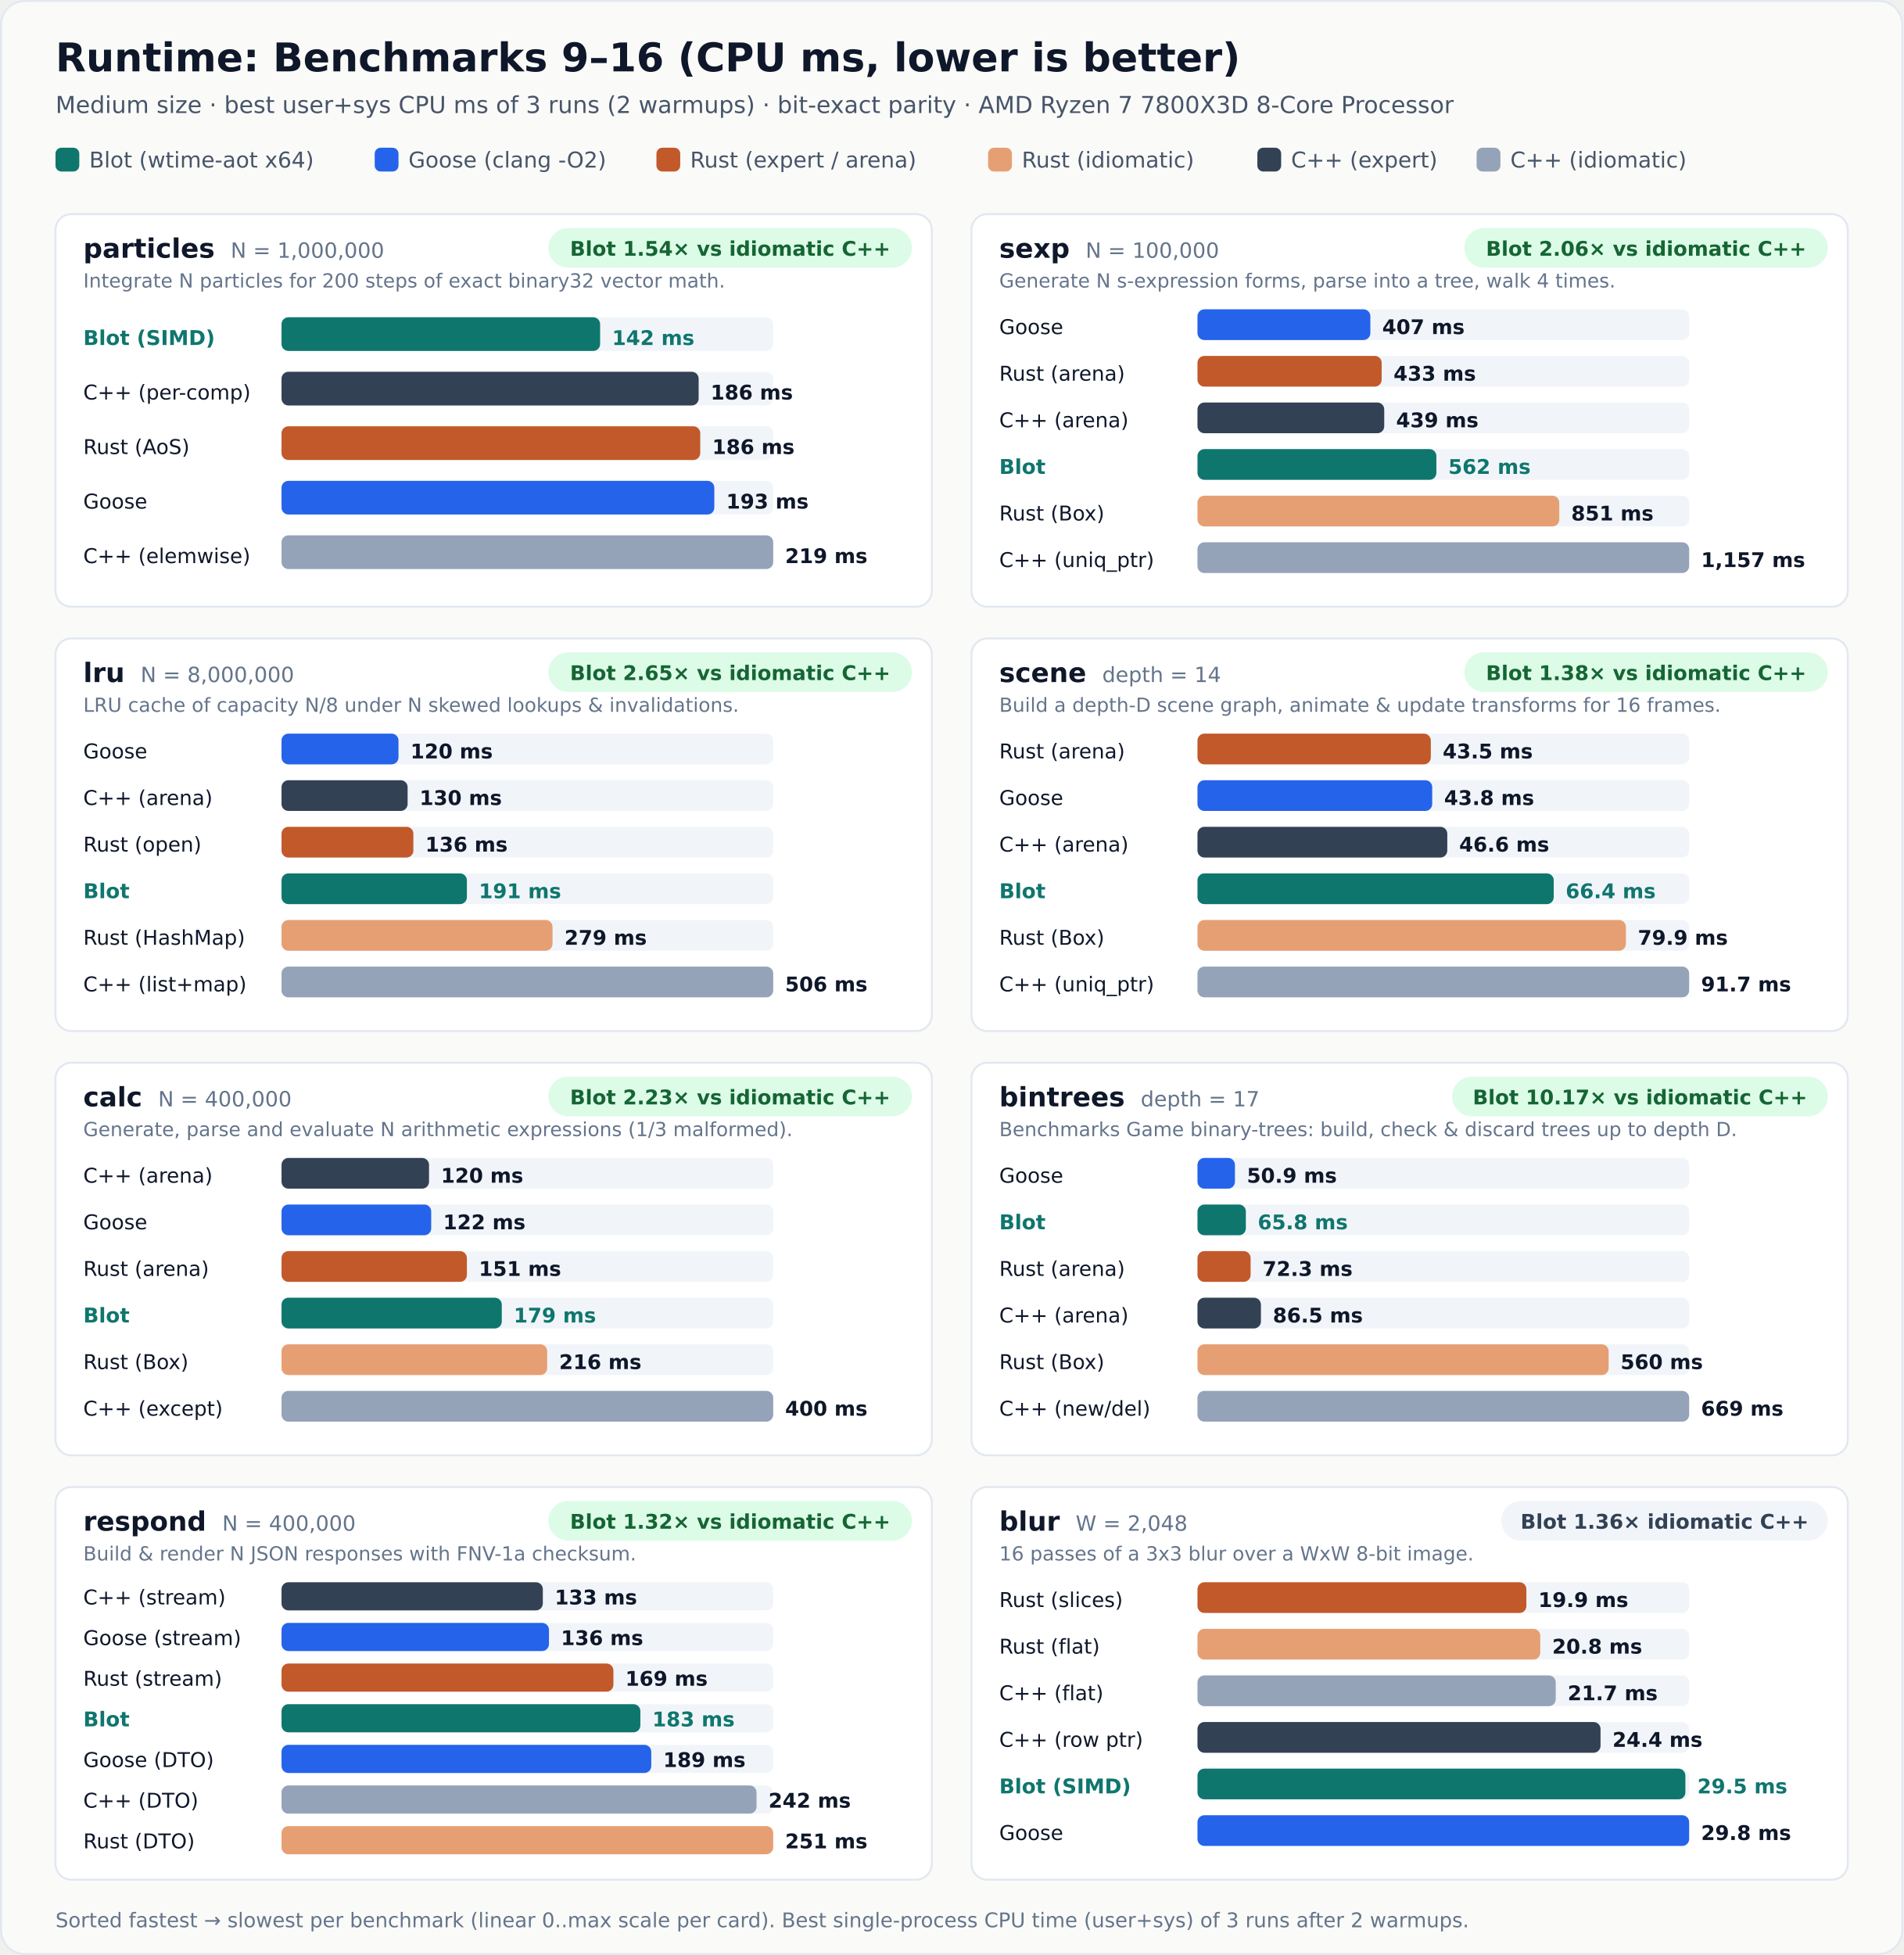
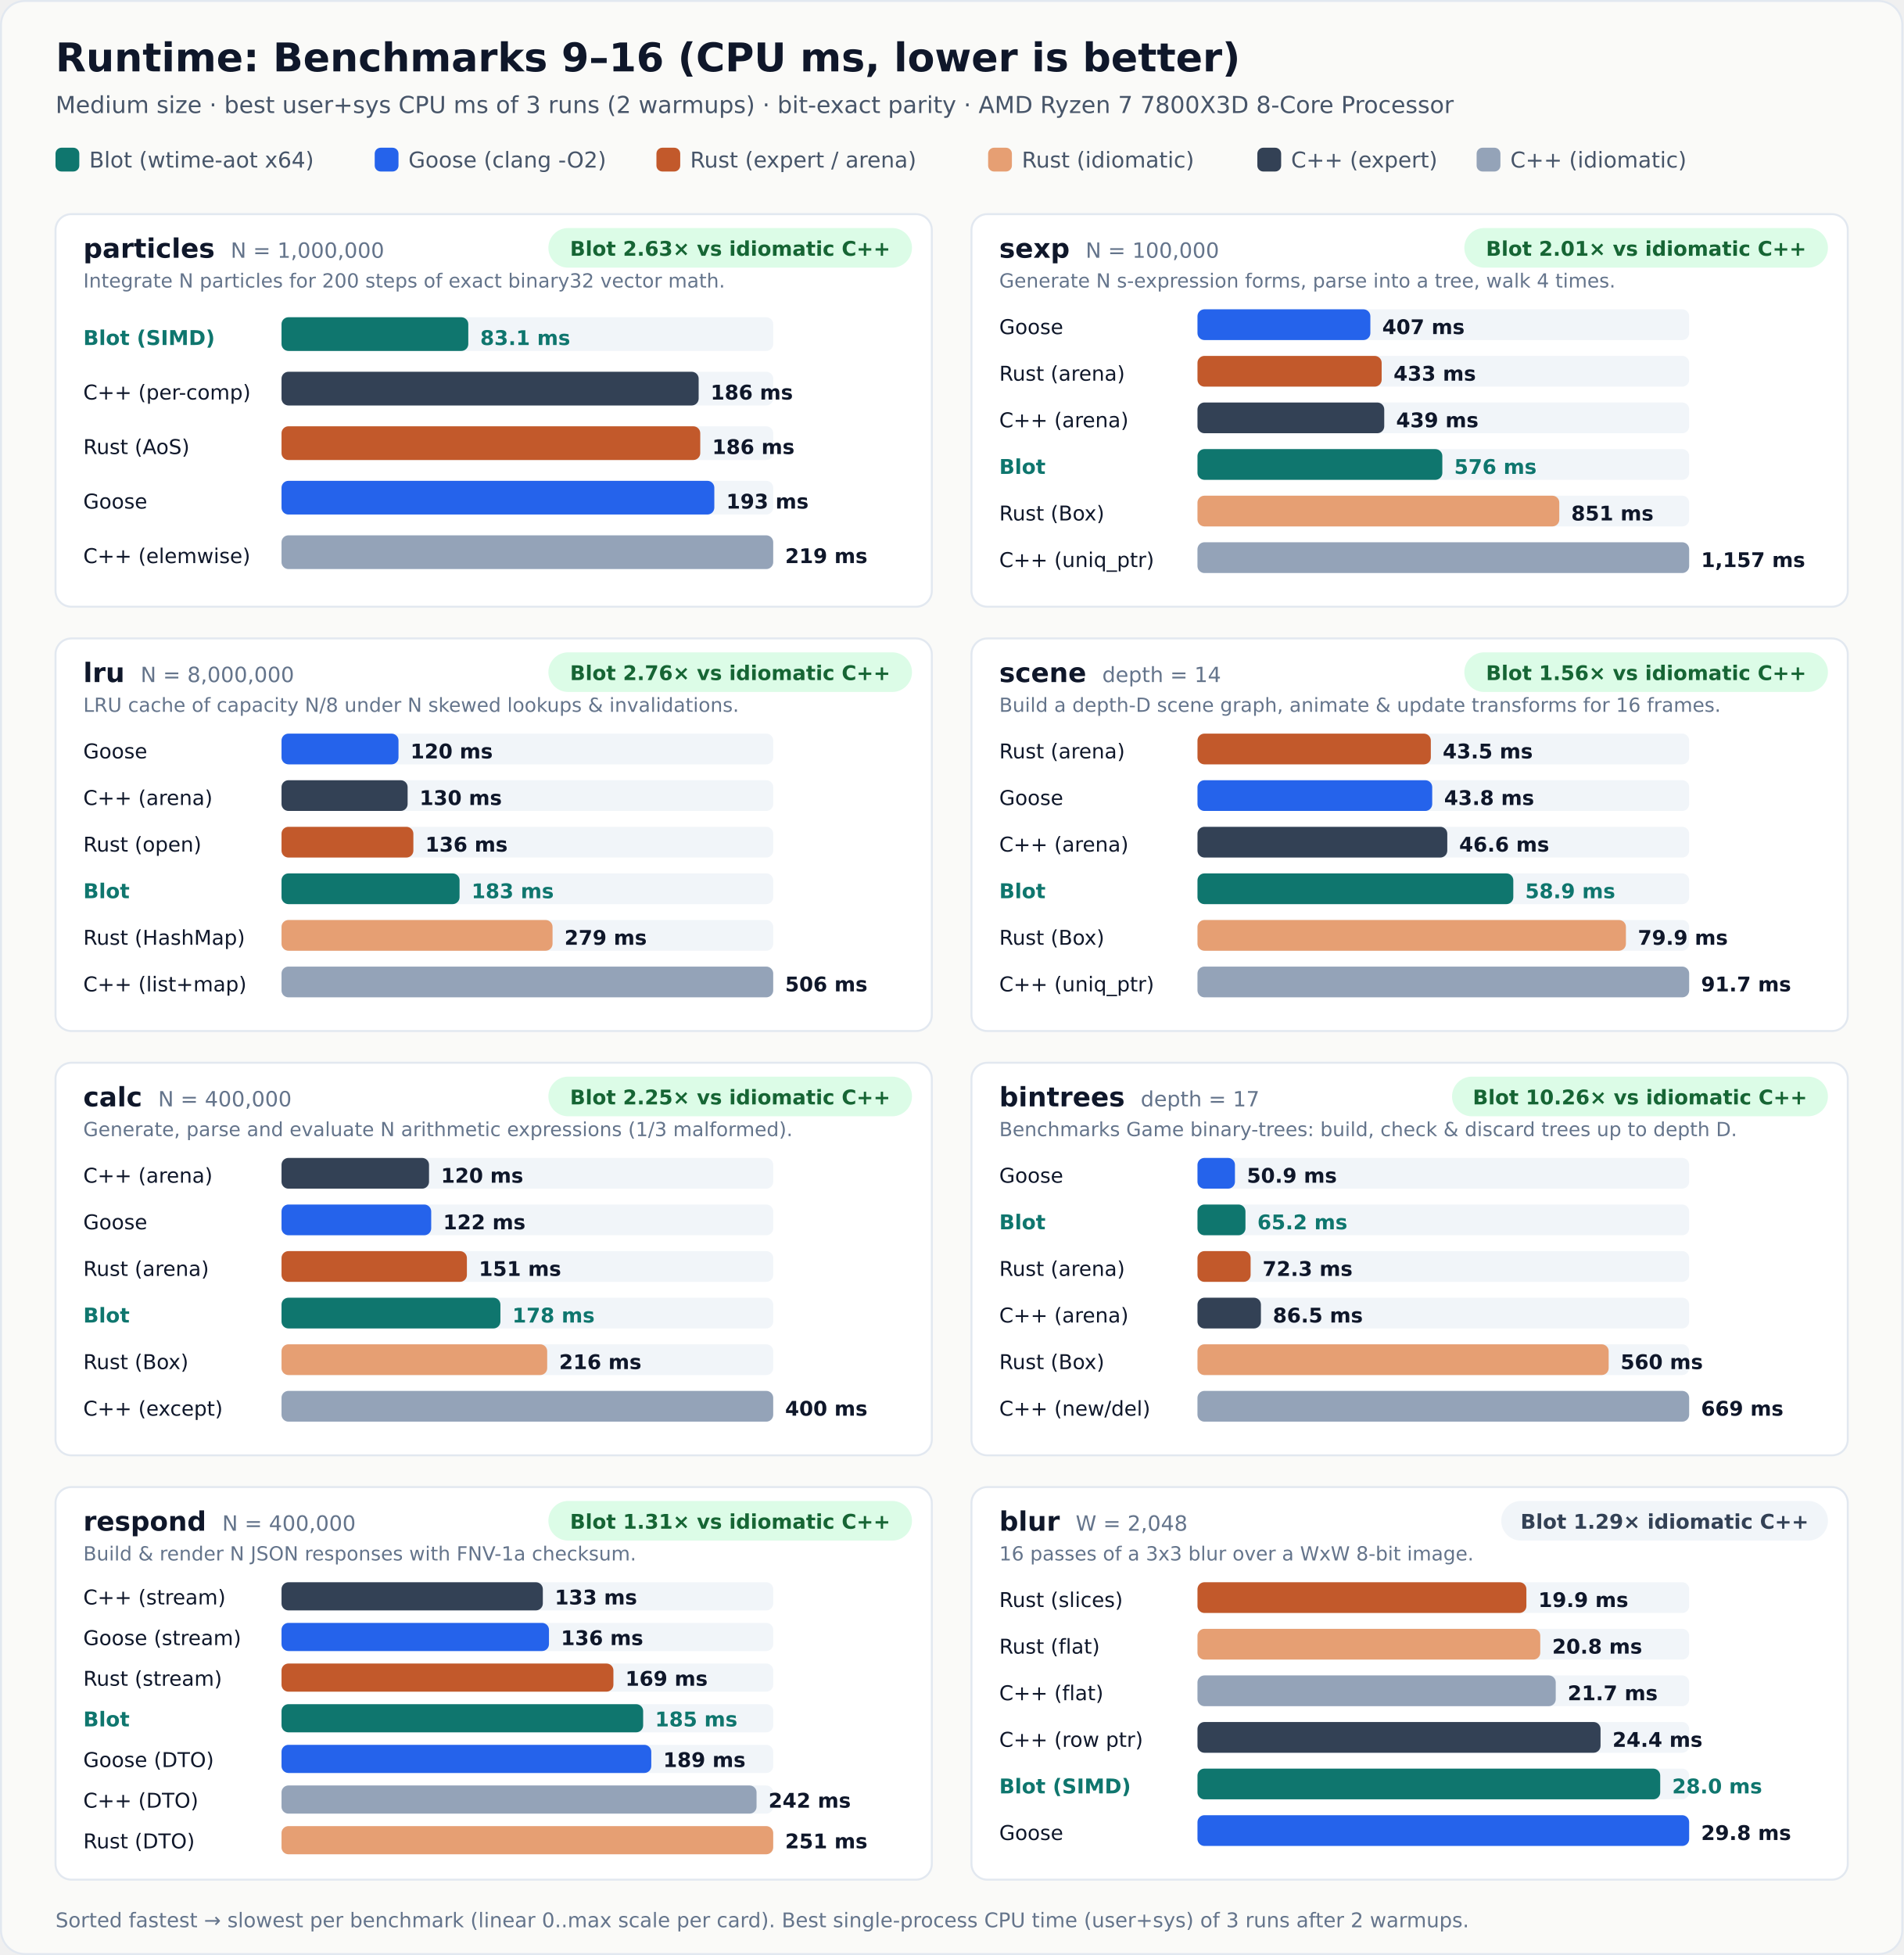
<svg xmlns="http://www.w3.org/2000/svg" width="960" height="986" viewBox="0 0 960 986" role="img" aria-label="Runtime: Benchmarks 9–16 (CPU ms, lower is better)">
  <rect x="0.5" y="0.5" width="959" height="985" rx="12" fill="#fafaf8" stroke="#e2e8f0" />
  <text x="28.0" y="36.0" font-family="'DejaVu Sans', system-ui, -apple-system, 'Segoe UI', Helvetica, Arial, sans-serif" font-size="20" font-weight="700" fill="#0f172a" text-anchor="start">Runtime: Benchmarks 9–16 (CPU ms, lower is better)</text>
  <text x="28.0" y="57.0" font-family="'DejaVu Sans', system-ui, -apple-system, 'Segoe UI', Helvetica, Arial, sans-serif" font-size="11.8" font-weight="400" fill="#475569" text-anchor="start">Medium size · best user+sys CPU ms of 3 runs (2 warmups) · bit-exact parity · AMD Ryzen 7 7800X3D 8-Core Processor</text>
  <rect x="28.0" y="74.5" width="12" height="12" rx="3" fill="#0f766e" />
  <text x="45.0" y="84.5" font-family="'DejaVu Sans', system-ui, -apple-system, 'Segoe UI', Helvetica, Arial, sans-serif" font-size="11.0" font-weight="500" fill="#475569" text-anchor="start">Blot (wtime-aot x64)</text>
  <rect x="189.0" y="74.5" width="12" height="12" rx="3" fill="#2563eb" />
  <text x="206.0" y="84.5" font-family="'DejaVu Sans', system-ui, -apple-system, 'Segoe UI', Helvetica, Arial, sans-serif" font-size="11.0" font-weight="500" fill="#475569" text-anchor="start">Goose (clang -O2)</text>
  <rect x="331.1" y="74.5" width="12" height="12" rx="3" fill="#c2592b" />
  <text x="348.1" y="84.5" font-family="'DejaVu Sans', system-ui, -apple-system, 'Segoe UI', Helvetica, Arial, sans-serif" font-size="11.0" font-weight="500" fill="#475569" text-anchor="start">Rust (expert / arena)</text>
  <rect x="498.4" y="74.5" width="12" height="12" rx="3" fill="#e69f73" />
  <text x="515.4" y="84.5" font-family="'DejaVu Sans', system-ui, -apple-system, 'Segoe UI', Helvetica, Arial, sans-serif" font-size="11.0" font-weight="500" fill="#475569" text-anchor="start">Rust (idiomatic)</text>
  <rect x="634.2" y="74.5" width="12" height="12" rx="3" fill="#334155" />
  <text x="651.2" y="84.5" font-family="'DejaVu Sans', system-ui, -apple-system, 'Segoe UI', Helvetica, Arial, sans-serif" font-size="11.0" font-weight="500" fill="#475569" text-anchor="start">C++ (expert)</text>
  <rect x="744.8" y="74.5" width="12" height="12" rx="3" fill="#94a3b8" />
  <text x="761.8" y="84.5" font-family="'DejaVu Sans', system-ui, -apple-system, 'Segoe UI', Helvetica, Arial, sans-serif" font-size="11.0" font-weight="500" fill="#475569" text-anchor="start">C++ (idiomatic)</text>
  <rect x="28" y="108" width="442" height="198" rx="8" fill="#ffffff" stroke="#e2e8f0" />
  <text x="42.0" y="130.0" font-family="'DejaVu Sans', system-ui, -apple-system, 'Segoe UI', Helvetica, Arial, sans-serif" font-size="13.5" font-weight="700" fill="#0f172a">particles<tspan dx="8" font-size="10.6" font-weight="500" fill="#64748b">N = 1,000,000</tspan>
  </text>
  <rect x="276.6" y="115.0" width="183.4" height="20.0" rx="10" fill="#dcfce7" />
-   <text x="368.3" y="129.0" font-family="'DejaVu Sans', system-ui, -apple-system, 'Segoe UI', Helvetica, Arial, sans-serif" font-size="10.2" font-weight="600" fill="#166534" text-anchor="middle">Blot 1.54× vs idiomatic C++</text>
+   <text x="368.3" y="129.0" font-family="'DejaVu Sans', system-ui, -apple-system, 'Segoe UI', Helvetica, Arial, sans-serif" font-size="10.2" font-weight="600" fill="#166534" text-anchor="middle">Blot 2.63× vs idiomatic C++</text>
  <text x="42.0" y="145.0" font-family="'DejaVu Sans', system-ui, -apple-system, 'Segoe UI', Helvetica, Arial, sans-serif" font-size="9.8" font-weight="400" fill="#64748b" text-anchor="start">Integrate N particles for 200 steps of exact binary32 vector math.</text>
  <text x="42.0" y="174.0" font-family="'DejaVu Sans', system-ui, -apple-system, 'Segoe UI', Helvetica, Arial, sans-serif" font-size="10.3" font-weight="700" fill="#0f766e" text-anchor="start">Blot (SIMD)</text>
  <rect x="142.0" y="160.0" width="248.0" height="17.0" rx="3.5" fill="#f1f5f9" />
-   <rect x="142.0" y="160.0" width="160.7" height="17.0" rx="3.5" fill="#0f766e" />
-   <text x="308.7" y="174.0" font-family="'DejaVu Sans', system-ui, -apple-system, 'Segoe UI', Helvetica, Arial, sans-serif" font-size="10.2" font-weight="700" fill="#0f766e" text-anchor="start">142 ms</text>
+   <rect x="142.0" y="160.0" width="94.2" height="17.0" rx="3.5" fill="#0f766e" />
+   <text x="242.2" y="174.0" font-family="'DejaVu Sans', system-ui, -apple-system, 'Segoe UI', Helvetica, Arial, sans-serif" font-size="10.2" font-weight="700" fill="#0f766e" text-anchor="start">83.1 ms</text>
  <text x="42.0" y="201.5" font-family="'DejaVu Sans', system-ui, -apple-system, 'Segoe UI', Helvetica, Arial, sans-serif" font-size="10.3" font-weight="500" fill="#0f172a" text-anchor="start">C++ (per-comp)</text>
  <rect x="142.0" y="187.5" width="248.0" height="17.0" rx="3.5" fill="#f1f5f9" />
  <rect x="142.0" y="187.5" width="210.4" height="17.0" rx="3.5" fill="#334155" />
  <text x="358.4" y="201.5" font-family="'DejaVu Sans', system-ui, -apple-system, 'Segoe UI', Helvetica, Arial, sans-serif" font-size="10.2" font-weight="600" fill="#0f172a" text-anchor="start">186 ms</text>
  <text x="42.0" y="229.0" font-family="'DejaVu Sans', system-ui, -apple-system, 'Segoe UI', Helvetica, Arial, sans-serif" font-size="10.3" font-weight="500" fill="#0f172a" text-anchor="start">Rust (AoS)</text>
  <rect x="142.0" y="215.0" width="248.0" height="17.0" rx="3.5" fill="#f1f5f9" />
  <rect x="142.0" y="215.0" width="211.2" height="17.0" rx="3.5" fill="#c2592b" />
  <text x="359.2" y="229.0" font-family="'DejaVu Sans', system-ui, -apple-system, 'Segoe UI', Helvetica, Arial, sans-serif" font-size="10.2" font-weight="600" fill="#0f172a" text-anchor="start">186 ms</text>
  <text x="42.0" y="256.5" font-family="'DejaVu Sans', system-ui, -apple-system, 'Segoe UI', Helvetica, Arial, sans-serif" font-size="10.3" font-weight="500" fill="#0f172a" text-anchor="start">Goose</text>
  <rect x="142.0" y="242.5" width="248.0" height="17.0" rx="3.5" fill="#f1f5f9" />
  <rect x="142.0" y="242.5" width="218.3" height="17.0" rx="3.5" fill="#2563eb" />
  <text x="366.3" y="256.5" font-family="'DejaVu Sans', system-ui, -apple-system, 'Segoe UI', Helvetica, Arial, sans-serif" font-size="10.2" font-weight="600" fill="#0f172a" text-anchor="start">193 ms</text>
  <text x="42.0" y="284.0" font-family="'DejaVu Sans', system-ui, -apple-system, 'Segoe UI', Helvetica, Arial, sans-serif" font-size="10.3" font-weight="500" fill="#0f172a" text-anchor="start">C++ (elemwise)</text>
  <rect x="142.0" y="270.0" width="248.0" height="17.0" rx="3.5" fill="#f1f5f9" />
  <rect x="142.0" y="270.0" width="248.0" height="17.0" rx="3.5" fill="#94a3b8" />
  <text x="396.0" y="284.0" font-family="'DejaVu Sans', system-ui, -apple-system, 'Segoe UI', Helvetica, Arial, sans-serif" font-size="10.2" font-weight="600" fill="#0f172a" text-anchor="start">219 ms</text>
  <rect x="490" y="108" width="442" height="198" rx="8" fill="#ffffff" stroke="#e2e8f0" />
  <text x="504.0" y="130.0" font-family="'DejaVu Sans', system-ui, -apple-system, 'Segoe UI', Helvetica, Arial, sans-serif" font-size="13.5" font-weight="700" fill="#0f172a">sexp<tspan dx="8" font-size="10.6" font-weight="500" fill="#64748b">N = 100,000</tspan>
  </text>
  <rect x="738.6" y="115.0" width="183.4" height="20.0" rx="10" fill="#dcfce7" />
-   <text x="830.3" y="129.0" font-family="'DejaVu Sans', system-ui, -apple-system, 'Segoe UI', Helvetica, Arial, sans-serif" font-size="10.2" font-weight="600" fill="#166534" text-anchor="middle">Blot 2.06× vs idiomatic C++</text>
+   <text x="830.3" y="129.0" font-family="'DejaVu Sans', system-ui, -apple-system, 'Segoe UI', Helvetica, Arial, sans-serif" font-size="10.2" font-weight="600" fill="#166534" text-anchor="middle">Blot 2.01× vs idiomatic C++</text>
  <text x="504.0" y="145.0" font-family="'DejaVu Sans', system-ui, -apple-system, 'Segoe UI', Helvetica, Arial, sans-serif" font-size="9.8" font-weight="400" fill="#64748b" text-anchor="start">Generate N s-expression forms, parse into a tree, walk 4 times.</text>
  <text x="504.0" y="168.5" font-family="'DejaVu Sans', system-ui, -apple-system, 'Segoe UI', Helvetica, Arial, sans-serif" font-size="10.3" font-weight="500" fill="#0f172a" text-anchor="start">Goose</text>
  <rect x="604.0" y="156.0" width="248.0" height="15.5" rx="3.5" fill="#f1f5f9" />
  <rect x="604.0" y="156.0" width="87.2" height="15.5" rx="3.5" fill="#2563eb" />
  <text x="697.2" y="168.5" font-family="'DejaVu Sans', system-ui, -apple-system, 'Segoe UI', Helvetica, Arial, sans-serif" font-size="10.2" font-weight="600" fill="#0f172a" text-anchor="start">407 ms</text>
  <text x="504.0" y="192.0" font-family="'DejaVu Sans', system-ui, -apple-system, 'Segoe UI', Helvetica, Arial, sans-serif" font-size="10.3" font-weight="500" fill="#0f172a" text-anchor="start">Rust (arena)</text>
  <rect x="604.0" y="179.5" width="248.0" height="15.5" rx="3.5" fill="#f1f5f9" />
  <rect x="604.0" y="179.5" width="92.9" height="15.5" rx="3.5" fill="#c2592b" />
  <text x="702.9" y="192.0" font-family="'DejaVu Sans', system-ui, -apple-system, 'Segoe UI', Helvetica, Arial, sans-serif" font-size="10.2" font-weight="600" fill="#0f172a" text-anchor="start">433 ms</text>
  <text x="504.0" y="215.5" font-family="'DejaVu Sans', system-ui, -apple-system, 'Segoe UI', Helvetica, Arial, sans-serif" font-size="10.3" font-weight="500" fill="#0f172a" text-anchor="start">C++ (arena)</text>
  <rect x="604.0" y="203.0" width="248.0" height="15.5" rx="3.5" fill="#f1f5f9" />
  <rect x="604.0" y="203.0" width="94.2" height="15.5" rx="3.5" fill="#334155" />
  <text x="704.2" y="215.5" font-family="'DejaVu Sans', system-ui, -apple-system, 'Segoe UI', Helvetica, Arial, sans-serif" font-size="10.2" font-weight="600" fill="#0f172a" text-anchor="start">439 ms</text>
  <text x="504.0" y="239.0" font-family="'DejaVu Sans', system-ui, -apple-system, 'Segoe UI', Helvetica, Arial, sans-serif" font-size="10.3" font-weight="700" fill="#0f766e" text-anchor="start">Blot</text>
  <rect x="604.0" y="226.5" width="248.0" height="15.5" rx="3.5" fill="#f1f5f9" />
-   <rect x="604.0" y="226.5" width="120.5" height="15.5" rx="3.5" fill="#0f766e" />
-   <text x="730.5" y="239.0" font-family="'DejaVu Sans', system-ui, -apple-system, 'Segoe UI', Helvetica, Arial, sans-serif" font-size="10.2" font-weight="700" fill="#0f766e" text-anchor="start">562 ms</text>
+   <rect x="604.0" y="226.5" width="123.5" height="15.5" rx="3.5" fill="#0f766e" />
+   <text x="733.5" y="239.0" font-family="'DejaVu Sans', system-ui, -apple-system, 'Segoe UI', Helvetica, Arial, sans-serif" font-size="10.2" font-weight="700" fill="#0f766e" text-anchor="start">576 ms</text>
  <text x="504.0" y="262.5" font-family="'DejaVu Sans', system-ui, -apple-system, 'Segoe UI', Helvetica, Arial, sans-serif" font-size="10.3" font-weight="500" fill="#0f172a" text-anchor="start">Rust (Box)</text>
  <rect x="604.0" y="250.0" width="248.0" height="15.5" rx="3.5" fill="#f1f5f9" />
  <rect x="604.0" y="250.0" width="182.5" height="15.5" rx="3.5" fill="#e69f73" />
  <text x="792.5" y="262.5" font-family="'DejaVu Sans', system-ui, -apple-system, 'Segoe UI', Helvetica, Arial, sans-serif" font-size="10.2" font-weight="600" fill="#0f172a" text-anchor="start">851 ms</text>
  <text x="504.0" y="286.0" font-family="'DejaVu Sans', system-ui, -apple-system, 'Segoe UI', Helvetica, Arial, sans-serif" font-size="10.3" font-weight="500" fill="#0f172a" text-anchor="start">C++ (uniq_ptr)</text>
  <rect x="604.0" y="273.5" width="248.0" height="15.5" rx="3.5" fill="#f1f5f9" />
  <rect x="604.0" y="273.5" width="248.0" height="15.5" rx="3.5" fill="#94a3b8" />
  <text x="858.0" y="286.0" font-family="'DejaVu Sans', system-ui, -apple-system, 'Segoe UI', Helvetica, Arial, sans-serif" font-size="10.2" font-weight="600" fill="#0f172a" text-anchor="start">1,157 ms</text>
  <rect x="28" y="322" width="442" height="198" rx="8" fill="#ffffff" stroke="#e2e8f0" />
  <text x="42.0" y="344.0" font-family="'DejaVu Sans', system-ui, -apple-system, 'Segoe UI', Helvetica, Arial, sans-serif" font-size="13.5" font-weight="700" fill="#0f172a">lru<tspan dx="8" font-size="10.6" font-weight="500" fill="#64748b">N = 8,000,000</tspan>
  </text>
  <rect x="276.6" y="329.0" width="183.4" height="20.0" rx="10" fill="#dcfce7" />
-   <text x="368.3" y="343.0" font-family="'DejaVu Sans', system-ui, -apple-system, 'Segoe UI', Helvetica, Arial, sans-serif" font-size="10.2" font-weight="600" fill="#166534" text-anchor="middle">Blot 2.65× vs idiomatic C++</text>
+   <text x="368.3" y="343.0" font-family="'DejaVu Sans', system-ui, -apple-system, 'Segoe UI', Helvetica, Arial, sans-serif" font-size="10.2" font-weight="600" fill="#166534" text-anchor="middle">Blot 2.76× vs idiomatic C++</text>
  <text x="42.0" y="359.0" font-family="'DejaVu Sans', system-ui, -apple-system, 'Segoe UI', Helvetica, Arial, sans-serif" font-size="9.8" font-weight="400" fill="#64748b" text-anchor="start">LRU cache of capacity N/8 under N skewed lookups &amp; invalidations.</text>
  <text x="42.0" y="382.5" font-family="'DejaVu Sans', system-ui, -apple-system, 'Segoe UI', Helvetica, Arial, sans-serif" font-size="10.3" font-weight="500" fill="#0f172a" text-anchor="start">Goose</text>
  <rect x="142.0" y="370.0" width="248.0" height="15.5" rx="3.5" fill="#f1f5f9" />
  <rect x="142.0" y="370.0" width="59.0" height="15.5" rx="3.5" fill="#2563eb" />
  <text x="207.0" y="382.5" font-family="'DejaVu Sans', system-ui, -apple-system, 'Segoe UI', Helvetica, Arial, sans-serif" font-size="10.2" font-weight="600" fill="#0f172a" text-anchor="start">120 ms</text>
  <text x="42.0" y="406.0" font-family="'DejaVu Sans', system-ui, -apple-system, 'Segoe UI', Helvetica, Arial, sans-serif" font-size="10.3" font-weight="500" fill="#0f172a" text-anchor="start">C++ (arena)</text>
  <rect x="142.0" y="393.5" width="248.0" height="15.5" rx="3.5" fill="#f1f5f9" />
  <rect x="142.0" y="393.5" width="63.6" height="15.5" rx="3.5" fill="#334155" />
  <text x="211.6" y="406.0" font-family="'DejaVu Sans', system-ui, -apple-system, 'Segoe UI', Helvetica, Arial, sans-serif" font-size="10.2" font-weight="600" fill="#0f172a" text-anchor="start">130 ms</text>
  <text x="42.0" y="429.5" font-family="'DejaVu Sans', system-ui, -apple-system, 'Segoe UI', Helvetica, Arial, sans-serif" font-size="10.3" font-weight="500" fill="#0f172a" text-anchor="start">Rust (open)</text>
  <rect x="142.0" y="417.0" width="248.0" height="15.5" rx="3.5" fill="#f1f5f9" />
  <rect x="142.0" y="417.0" width="66.5" height="15.5" rx="3.5" fill="#c2592b" />
  <text x="214.5" y="429.5" font-family="'DejaVu Sans', system-ui, -apple-system, 'Segoe UI', Helvetica, Arial, sans-serif" font-size="10.2" font-weight="600" fill="#0f172a" text-anchor="start">136 ms</text>
  <text x="42.0" y="453.0" font-family="'DejaVu Sans', system-ui, -apple-system, 'Segoe UI', Helvetica, Arial, sans-serif" font-size="10.3" font-weight="700" fill="#0f766e" text-anchor="start">Blot</text>
  <rect x="142.0" y="440.5" width="248.0" height="15.5" rx="3.5" fill="#f1f5f9" />
-   <rect x="142.0" y="440.5" width="93.5" height="15.5" rx="3.5" fill="#0f766e" />
-   <text x="241.5" y="453.0" font-family="'DejaVu Sans', system-ui, -apple-system, 'Segoe UI', Helvetica, Arial, sans-serif" font-size="10.2" font-weight="700" fill="#0f766e" text-anchor="start">191 ms</text>
+   <rect x="142.0" y="440.5" width="89.8" height="15.5" rx="3.5" fill="#0f766e" />
+   <text x="237.8" y="453.0" font-family="'DejaVu Sans', system-ui, -apple-system, 'Segoe UI', Helvetica, Arial, sans-serif" font-size="10.2" font-weight="700" fill="#0f766e" text-anchor="start">183 ms</text>
  <text x="42.0" y="476.5" font-family="'DejaVu Sans', system-ui, -apple-system, 'Segoe UI', Helvetica, Arial, sans-serif" font-size="10.3" font-weight="500" fill="#0f172a" text-anchor="start">Rust (HashMap)</text>
  <rect x="142.0" y="464.0" width="248.0" height="15.5" rx="3.5" fill="#f1f5f9" />
  <rect x="142.0" y="464.0" width="136.7" height="15.5" rx="3.5" fill="#e69f73" />
  <text x="284.7" y="476.5" font-family="'DejaVu Sans', system-ui, -apple-system, 'Segoe UI', Helvetica, Arial, sans-serif" font-size="10.2" font-weight="600" fill="#0f172a" text-anchor="start">279 ms</text>
  <text x="42.0" y="500.0" font-family="'DejaVu Sans', system-ui, -apple-system, 'Segoe UI', Helvetica, Arial, sans-serif" font-size="10.3" font-weight="500" fill="#0f172a" text-anchor="start">C++ (list+map)</text>
  <rect x="142.0" y="487.5" width="248.0" height="15.5" rx="3.5" fill="#f1f5f9" />
  <rect x="142.0" y="487.5" width="248.0" height="15.5" rx="3.5" fill="#94a3b8" />
  <text x="396.0" y="500.0" font-family="'DejaVu Sans', system-ui, -apple-system, 'Segoe UI', Helvetica, Arial, sans-serif" font-size="10.2" font-weight="600" fill="#0f172a" text-anchor="start">506 ms</text>
  <rect x="490" y="322" width="442" height="198" rx="8" fill="#ffffff" stroke="#e2e8f0" />
  <text x="504.0" y="344.0" font-family="'DejaVu Sans', system-ui, -apple-system, 'Segoe UI', Helvetica, Arial, sans-serif" font-size="13.5" font-weight="700" fill="#0f172a">scene<tspan dx="8" font-size="10.6" font-weight="500" fill="#64748b">depth = 14</tspan>
  </text>
  <rect x="738.6" y="329.0" width="183.4" height="20.0" rx="10" fill="#dcfce7" />
-   <text x="830.3" y="343.0" font-family="'DejaVu Sans', system-ui, -apple-system, 'Segoe UI', Helvetica, Arial, sans-serif" font-size="10.2" font-weight="600" fill="#166534" text-anchor="middle">Blot 1.38× vs idiomatic C++</text>
+   <text x="830.3" y="343.0" font-family="'DejaVu Sans', system-ui, -apple-system, 'Segoe UI', Helvetica, Arial, sans-serif" font-size="10.2" font-weight="600" fill="#166534" text-anchor="middle">Blot 1.56× vs idiomatic C++</text>
  <text x="504.0" y="359.0" font-family="'DejaVu Sans', system-ui, -apple-system, 'Segoe UI', Helvetica, Arial, sans-serif" font-size="9.8" font-weight="400" fill="#64748b" text-anchor="start">Build a depth-D scene graph, animate &amp; update transforms for 16 frames.</text>
  <text x="504.0" y="382.5" font-family="'DejaVu Sans', system-ui, -apple-system, 'Segoe UI', Helvetica, Arial, sans-serif" font-size="10.3" font-weight="500" fill="#0f172a" text-anchor="start">Rust (arena)</text>
  <rect x="604.0" y="370.0" width="248.0" height="15.5" rx="3.5" fill="#f1f5f9" />
  <rect x="604.0" y="370.0" width="117.7" height="15.5" rx="3.5" fill="#c2592b" />
  <text x="727.7" y="382.5" font-family="'DejaVu Sans', system-ui, -apple-system, 'Segoe UI', Helvetica, Arial, sans-serif" font-size="10.2" font-weight="600" fill="#0f172a" text-anchor="start">43.5 ms</text>
  <text x="504.0" y="406.0" font-family="'DejaVu Sans', system-ui, -apple-system, 'Segoe UI', Helvetica, Arial, sans-serif" font-size="10.3" font-weight="500" fill="#0f172a" text-anchor="start">Goose</text>
  <rect x="604.0" y="393.5" width="248.0" height="15.5" rx="3.5" fill="#f1f5f9" />
  <rect x="604.0" y="393.5" width="118.4" height="15.5" rx="3.5" fill="#2563eb" />
  <text x="728.4" y="406.0" font-family="'DejaVu Sans', system-ui, -apple-system, 'Segoe UI', Helvetica, Arial, sans-serif" font-size="10.2" font-weight="600" fill="#0f172a" text-anchor="start">43.8 ms</text>
  <text x="504.0" y="429.5" font-family="'DejaVu Sans', system-ui, -apple-system, 'Segoe UI', Helvetica, Arial, sans-serif" font-size="10.3" font-weight="500" fill="#0f172a" text-anchor="start">C++ (arena)</text>
  <rect x="604.0" y="417.0" width="248.0" height="15.5" rx="3.5" fill="#f1f5f9" />
  <rect x="604.0" y="417.0" width="126.0" height="15.5" rx="3.5" fill="#334155" />
  <text x="736.0" y="429.5" font-family="'DejaVu Sans', system-ui, -apple-system, 'Segoe UI', Helvetica, Arial, sans-serif" font-size="10.2" font-weight="600" fill="#0f172a" text-anchor="start">46.6 ms</text>
  <text x="504.0" y="453.0" font-family="'DejaVu Sans', system-ui, -apple-system, 'Segoe UI', Helvetica, Arial, sans-serif" font-size="10.3" font-weight="700" fill="#0f766e" text-anchor="start">Blot</text>
  <rect x="604.0" y="440.5" width="248.0" height="15.5" rx="3.5" fill="#f1f5f9" />
-   <rect x="604.0" y="440.5" width="179.7" height="15.5" rx="3.5" fill="#0f766e" />
-   <text x="789.7" y="453.0" font-family="'DejaVu Sans', system-ui, -apple-system, 'Segoe UI', Helvetica, Arial, sans-serif" font-size="10.2" font-weight="700" fill="#0f766e" text-anchor="start">66.4 ms</text>
+   <rect x="604.0" y="440.5" width="159.3" height="15.5" rx="3.5" fill="#0f766e" />
+   <text x="769.3" y="453.0" font-family="'DejaVu Sans', system-ui, -apple-system, 'Segoe UI', Helvetica, Arial, sans-serif" font-size="10.2" font-weight="700" fill="#0f766e" text-anchor="start">58.9 ms</text>
  <text x="504.0" y="476.5" font-family="'DejaVu Sans', system-ui, -apple-system, 'Segoe UI', Helvetica, Arial, sans-serif" font-size="10.3" font-weight="500" fill="#0f172a" text-anchor="start">Rust (Box)</text>
  <rect x="604.0" y="464.0" width="248.0" height="15.5" rx="3.5" fill="#f1f5f9" />
  <rect x="604.0" y="464.0" width="216.1" height="15.5" rx="3.5" fill="#e69f73" />
  <text x="826.1" y="476.5" font-family="'DejaVu Sans', system-ui, -apple-system, 'Segoe UI', Helvetica, Arial, sans-serif" font-size="10.2" font-weight="600" fill="#0f172a" text-anchor="start">79.9 ms</text>
  <text x="504.0" y="500.0" font-family="'DejaVu Sans', system-ui, -apple-system, 'Segoe UI', Helvetica, Arial, sans-serif" font-size="10.3" font-weight="500" fill="#0f172a" text-anchor="start">C++ (uniq_ptr)</text>
  <rect x="604.0" y="487.5" width="248.0" height="15.5" rx="3.5" fill="#f1f5f9" />
  <rect x="604.0" y="487.5" width="248.0" height="15.5" rx="3.5" fill="#94a3b8" />
  <text x="858.0" y="500.0" font-family="'DejaVu Sans', system-ui, -apple-system, 'Segoe UI', Helvetica, Arial, sans-serif" font-size="10.2" font-weight="600" fill="#0f172a" text-anchor="start">91.7 ms</text>
  <rect x="28" y="536" width="442" height="198" rx="8" fill="#ffffff" stroke="#e2e8f0" />
  <text x="42.0" y="558.0" font-family="'DejaVu Sans', system-ui, -apple-system, 'Segoe UI', Helvetica, Arial, sans-serif" font-size="13.5" font-weight="700" fill="#0f172a">calc<tspan dx="8" font-size="10.6" font-weight="500" fill="#64748b">N = 400,000</tspan>
  </text>
  <rect x="276.6" y="543.0" width="183.4" height="20.0" rx="10" fill="#dcfce7" />
-   <text x="368.3" y="557.0" font-family="'DejaVu Sans', system-ui, -apple-system, 'Segoe UI', Helvetica, Arial, sans-serif" font-size="10.2" font-weight="600" fill="#166534" text-anchor="middle">Blot 2.23× vs idiomatic C++</text>
+   <text x="368.3" y="557.0" font-family="'DejaVu Sans', system-ui, -apple-system, 'Segoe UI', Helvetica, Arial, sans-serif" font-size="10.2" font-weight="600" fill="#166534" text-anchor="middle">Blot 2.25× vs idiomatic C++</text>
  <text x="42.0" y="573.0" font-family="'DejaVu Sans', system-ui, -apple-system, 'Segoe UI', Helvetica, Arial, sans-serif" font-size="9.8" font-weight="400" fill="#64748b" text-anchor="start">Generate, parse and evaluate N arithmetic expressions (1/3 malformed).</text>
  <text x="42.0" y="596.5" font-family="'DejaVu Sans', system-ui, -apple-system, 'Segoe UI', Helvetica, Arial, sans-serif" font-size="10.3" font-weight="500" fill="#0f172a" text-anchor="start">C++ (arena)</text>
  <rect x="142.0" y="584.0" width="248.0" height="15.5" rx="3.5" fill="#f1f5f9" />
  <rect x="142.0" y="584.0" width="74.4" height="15.5" rx="3.5" fill="#334155" />
  <text x="222.4" y="596.5" font-family="'DejaVu Sans', system-ui, -apple-system, 'Segoe UI', Helvetica, Arial, sans-serif" font-size="10.2" font-weight="600" fill="#0f172a" text-anchor="start">120 ms</text>
  <text x="42.0" y="620.0" font-family="'DejaVu Sans', system-ui, -apple-system, 'Segoe UI', Helvetica, Arial, sans-serif" font-size="10.3" font-weight="500" fill="#0f172a" text-anchor="start">Goose</text>
  <rect x="142.0" y="607.5" width="248.0" height="15.5" rx="3.5" fill="#f1f5f9" />
  <rect x="142.0" y="607.5" width="75.5" height="15.5" rx="3.5" fill="#2563eb" />
  <text x="223.5" y="620.0" font-family="'DejaVu Sans', system-ui, -apple-system, 'Segoe UI', Helvetica, Arial, sans-serif" font-size="10.2" font-weight="600" fill="#0f172a" text-anchor="start">122 ms</text>
  <text x="42.0" y="643.5" font-family="'DejaVu Sans', system-ui, -apple-system, 'Segoe UI', Helvetica, Arial, sans-serif" font-size="10.3" font-weight="500" fill="#0f172a" text-anchor="start">Rust (arena)</text>
  <rect x="142.0" y="631.0" width="248.0" height="15.5" rx="3.5" fill="#f1f5f9" />
  <rect x="142.0" y="631.0" width="93.5" height="15.5" rx="3.5" fill="#c2592b" />
  <text x="241.5" y="643.5" font-family="'DejaVu Sans', system-ui, -apple-system, 'Segoe UI', Helvetica, Arial, sans-serif" font-size="10.2" font-weight="600" fill="#0f172a" text-anchor="start">151 ms</text>
  <text x="42.0" y="667.0" font-family="'DejaVu Sans', system-ui, -apple-system, 'Segoe UI', Helvetica, Arial, sans-serif" font-size="10.3" font-weight="700" fill="#0f766e" text-anchor="start">Blot</text>
  <rect x="142.0" y="654.5" width="248.0" height="15.5" rx="3.5" fill="#f1f5f9" />
-   <rect x="142.0" y="654.5" width="111.1" height="15.5" rx="3.5" fill="#0f766e" />
-   <text x="259.1" y="667.0" font-family="'DejaVu Sans', system-ui, -apple-system, 'Segoe UI', Helvetica, Arial, sans-serif" font-size="10.2" font-weight="700" fill="#0f766e" text-anchor="start">179 ms</text>
+   <rect x="142.0" y="654.5" width="110.4" height="15.5" rx="3.5" fill="#0f766e" />
+   <text x="258.4" y="667.0" font-family="'DejaVu Sans', system-ui, -apple-system, 'Segoe UI', Helvetica, Arial, sans-serif" font-size="10.2" font-weight="700" fill="#0f766e" text-anchor="start">178 ms</text>
  <text x="42.0" y="690.5" font-family="'DejaVu Sans', system-ui, -apple-system, 'Segoe UI', Helvetica, Arial, sans-serif" font-size="10.3" font-weight="500" fill="#0f172a" text-anchor="start">Rust (Box)</text>
  <rect x="142.0" y="678.0" width="248.0" height="15.5" rx="3.5" fill="#f1f5f9" />
  <rect x="142.0" y="678.0" width="134.0" height="15.5" rx="3.5" fill="#e69f73" />
  <text x="282.0" y="690.5" font-family="'DejaVu Sans', system-ui, -apple-system, 'Segoe UI', Helvetica, Arial, sans-serif" font-size="10.2" font-weight="600" fill="#0f172a" text-anchor="start">216 ms</text>
  <text x="42.0" y="714.0" font-family="'DejaVu Sans', system-ui, -apple-system, 'Segoe UI', Helvetica, Arial, sans-serif" font-size="10.3" font-weight="500" fill="#0f172a" text-anchor="start">C++ (except)</text>
  <rect x="142.0" y="701.5" width="248.0" height="15.5" rx="3.5" fill="#f1f5f9" />
  <rect x="142.0" y="701.5" width="248.0" height="15.5" rx="3.5" fill="#94a3b8" />
  <text x="396.0" y="714.0" font-family="'DejaVu Sans', system-ui, -apple-system, 'Segoe UI', Helvetica, Arial, sans-serif" font-size="10.2" font-weight="600" fill="#0f172a" text-anchor="start">400 ms</text>
  <rect x="490" y="536" width="442" height="198" rx="8" fill="#ffffff" stroke="#e2e8f0" />
  <text x="504.0" y="558.0" font-family="'DejaVu Sans', system-ui, -apple-system, 'Segoe UI', Helvetica, Arial, sans-serif" font-size="13.5" font-weight="700" fill="#0f172a">bintrees<tspan dx="8" font-size="10.6" font-weight="500" fill="#64748b">depth = 17</tspan>
  </text>
  <rect x="732.4" y="543.0" width="189.6" height="20.0" rx="10" fill="#dcfce7" />
-   <text x="827.2" y="557.0" font-family="'DejaVu Sans', system-ui, -apple-system, 'Segoe UI', Helvetica, Arial, sans-serif" font-size="10.2" font-weight="600" fill="#166534" text-anchor="middle">Blot 10.17× vs idiomatic C++</text>
+   <text x="827.2" y="557.0" font-family="'DejaVu Sans', system-ui, -apple-system, 'Segoe UI', Helvetica, Arial, sans-serif" font-size="10.2" font-weight="600" fill="#166534" text-anchor="middle">Blot 10.26× vs idiomatic C++</text>
  <text x="504.0" y="573.0" font-family="'DejaVu Sans', system-ui, -apple-system, 'Segoe UI', Helvetica, Arial, sans-serif" font-size="9.8" font-weight="400" fill="#64748b" text-anchor="start">Benchmarks Game binary-trees: build, check &amp; discard trees up to depth D.</text>
  <text x="504.0" y="596.5" font-family="'DejaVu Sans', system-ui, -apple-system, 'Segoe UI', Helvetica, Arial, sans-serif" font-size="10.3" font-weight="500" fill="#0f172a" text-anchor="start">Goose</text>
  <rect x="604.0" y="584.0" width="248.0" height="15.5" rx="3.5" fill="#f1f5f9" />
  <rect x="604.0" y="584.0" width="18.9" height="15.5" rx="3.5" fill="#2563eb" />
  <text x="628.9" y="596.5" font-family="'DejaVu Sans', system-ui, -apple-system, 'Segoe UI', Helvetica, Arial, sans-serif" font-size="10.2" font-weight="600" fill="#0f172a" text-anchor="start">50.9 ms</text>
  <text x="504.0" y="620.0" font-family="'DejaVu Sans', system-ui, -apple-system, 'Segoe UI', Helvetica, Arial, sans-serif" font-size="10.3" font-weight="700" fill="#0f766e" text-anchor="start">Blot</text>
  <rect x="604.0" y="607.5" width="248.0" height="15.5" rx="3.5" fill="#f1f5f9" />
-   <rect x="604.0" y="607.5" width="24.4" height="15.5" rx="3.5" fill="#0f766e" />
-   <text x="634.4" y="620.0" font-family="'DejaVu Sans', system-ui, -apple-system, 'Segoe UI', Helvetica, Arial, sans-serif" font-size="10.2" font-weight="700" fill="#0f766e" text-anchor="start">65.8 ms</text>
+   <rect x="604.0" y="607.5" width="24.2" height="15.5" rx="3.5" fill="#0f766e" />
+   <text x="634.2" y="620.0" font-family="'DejaVu Sans', system-ui, -apple-system, 'Segoe UI', Helvetica, Arial, sans-serif" font-size="10.2" font-weight="700" fill="#0f766e" text-anchor="start">65.2 ms</text>
  <text x="504.0" y="643.5" font-family="'DejaVu Sans', system-ui, -apple-system, 'Segoe UI', Helvetica, Arial, sans-serif" font-size="10.3" font-weight="500" fill="#0f172a" text-anchor="start">Rust (arena)</text>
  <rect x="604.0" y="631.0" width="248.0" height="15.5" rx="3.5" fill="#f1f5f9" />
  <rect x="604.0" y="631.0" width="26.8" height="15.5" rx="3.5" fill="#c2592b" />
  <text x="636.8" y="643.5" font-family="'DejaVu Sans', system-ui, -apple-system, 'Segoe UI', Helvetica, Arial, sans-serif" font-size="10.2" font-weight="600" fill="#0f172a" text-anchor="start">72.3 ms</text>
  <text x="504.0" y="667.0" font-family="'DejaVu Sans', system-ui, -apple-system, 'Segoe UI', Helvetica, Arial, sans-serif" font-size="10.3" font-weight="500" fill="#0f172a" text-anchor="start">C++ (arena)</text>
  <rect x="604.0" y="654.5" width="248.0" height="15.5" rx="3.5" fill="#f1f5f9" />
  <rect x="604.0" y="654.5" width="32.0" height="15.5" rx="3.5" fill="#334155" />
  <text x="642.0" y="667.0" font-family="'DejaVu Sans', system-ui, -apple-system, 'Segoe UI', Helvetica, Arial, sans-serif" font-size="10.2" font-weight="600" fill="#0f172a" text-anchor="start">86.5 ms</text>
  <text x="504.0" y="690.5" font-family="'DejaVu Sans', system-ui, -apple-system, 'Segoe UI', Helvetica, Arial, sans-serif" font-size="10.3" font-weight="500" fill="#0f172a" text-anchor="start">Rust (Box)</text>
  <rect x="604.0" y="678.0" width="248.0" height="15.5" rx="3.5" fill="#f1f5f9" />
  <rect x="604.0" y="678.0" width="207.4" height="15.5" rx="3.5" fill="#e69f73" />
  <text x="817.4" y="690.5" font-family="'DejaVu Sans', system-ui, -apple-system, 'Segoe UI', Helvetica, Arial, sans-serif" font-size="10.2" font-weight="600" fill="#0f172a" text-anchor="start">560 ms</text>
  <text x="504.0" y="714.0" font-family="'DejaVu Sans', system-ui, -apple-system, 'Segoe UI', Helvetica, Arial, sans-serif" font-size="10.3" font-weight="500" fill="#0f172a" text-anchor="start">C++ (new/del)</text>
  <rect x="604.0" y="701.5" width="248.0" height="15.5" rx="3.5" fill="#f1f5f9" />
  <rect x="604.0" y="701.5" width="248.0" height="15.5" rx="3.5" fill="#94a3b8" />
  <text x="858.0" y="714.0" font-family="'DejaVu Sans', system-ui, -apple-system, 'Segoe UI', Helvetica, Arial, sans-serif" font-size="10.2" font-weight="600" fill="#0f172a" text-anchor="start">669 ms</text>
  <rect x="28" y="750" width="442" height="198" rx="8" fill="#ffffff" stroke="#e2e8f0" />
  <text x="42.0" y="772.0" font-family="'DejaVu Sans', system-ui, -apple-system, 'Segoe UI', Helvetica, Arial, sans-serif" font-size="13.5" font-weight="700" fill="#0f172a">respond<tspan dx="8" font-size="10.6" font-weight="500" fill="#64748b">N = 400,000</tspan>
  </text>
  <rect x="276.6" y="757.0" width="183.4" height="20.0" rx="10" fill="#dcfce7" />
-   <text x="368.3" y="771.0" font-family="'DejaVu Sans', system-ui, -apple-system, 'Segoe UI', Helvetica, Arial, sans-serif" font-size="10.2" font-weight="600" fill="#166534" text-anchor="middle">Blot 1.32× vs idiomatic C++</text>
+   <text x="368.3" y="771.0" font-family="'DejaVu Sans', system-ui, -apple-system, 'Segoe UI', Helvetica, Arial, sans-serif" font-size="10.2" font-weight="600" fill="#166534" text-anchor="middle">Blot 1.31× vs idiomatic C++</text>
  <text x="42.0" y="787.0" font-family="'DejaVu Sans', system-ui, -apple-system, 'Segoe UI', Helvetica, Arial, sans-serif" font-size="9.8" font-weight="400" fill="#64748b" text-anchor="start">Build &amp; render N JSON responses with FNV-1a checksum.</text>
  <text x="42.0" y="809.2" font-family="'DejaVu Sans', system-ui, -apple-system, 'Segoe UI', Helvetica, Arial, sans-serif" font-size="10.3" font-weight="500" fill="#0f172a" text-anchor="start">C++ (stream)</text>
  <rect x="142.0" y="798.0" width="248.0" height="14.2" rx="3.5" fill="#f1f5f9" />
  <rect x="142.0" y="798.0" width="131.8" height="14.2" rx="3.5" fill="#334155" />
  <text x="279.8" y="809.2" font-family="'DejaVu Sans', system-ui, -apple-system, 'Segoe UI', Helvetica, Arial, sans-serif" font-size="10.2" font-weight="600" fill="#0f172a" text-anchor="start">133 ms</text>
  <text x="42.0" y="829.7" font-family="'DejaVu Sans', system-ui, -apple-system, 'Segoe UI', Helvetica, Arial, sans-serif" font-size="10.3" font-weight="500" fill="#0f172a" text-anchor="start">Goose (stream)</text>
  <rect x="142.0" y="818.5" width="248.0" height="14.2" rx="3.5" fill="#f1f5f9" />
  <rect x="142.0" y="818.5" width="134.9" height="14.2" rx="3.5" fill="#2563eb" />
  <text x="282.9" y="829.7" font-family="'DejaVu Sans', system-ui, -apple-system, 'Segoe UI', Helvetica, Arial, sans-serif" font-size="10.2" font-weight="600" fill="#0f172a" text-anchor="start">136 ms</text>
  <text x="42.0" y="850.2" font-family="'DejaVu Sans', system-ui, -apple-system, 'Segoe UI', Helvetica, Arial, sans-serif" font-size="10.3" font-weight="500" fill="#0f172a" text-anchor="start">Rust (stream)</text>
  <rect x="142.0" y="839.0" width="248.0" height="14.2" rx="3.5" fill="#f1f5f9" />
  <rect x="142.0" y="839.0" width="167.4" height="14.2" rx="3.5" fill="#c2592b" />
  <text x="315.4" y="850.2" font-family="'DejaVu Sans', system-ui, -apple-system, 'Segoe UI', Helvetica, Arial, sans-serif" font-size="10.2" font-weight="600" fill="#0f172a" text-anchor="start">169 ms</text>
  <text x="42.0" y="870.7" font-family="'DejaVu Sans', system-ui, -apple-system, 'Segoe UI', Helvetica, Arial, sans-serif" font-size="10.3" font-weight="700" fill="#0f766e" text-anchor="start">Blot</text>
  <rect x="142.0" y="859.5" width="248.0" height="14.2" rx="3.5" fill="#f1f5f9" />
-   <rect x="142.0" y="859.5" width="181.0" height="14.2" rx="3.5" fill="#0f766e" />
-   <text x="329.0" y="870.7" font-family="'DejaVu Sans', system-ui, -apple-system, 'Segoe UI', Helvetica, Arial, sans-serif" font-size="10.2" font-weight="700" fill="#0f766e" text-anchor="start">183 ms</text>
+   <rect x="142.0" y="859.5" width="182.4" height="14.2" rx="3.5" fill="#0f766e" />
+   <text x="330.4" y="870.7" font-family="'DejaVu Sans', system-ui, -apple-system, 'Segoe UI', Helvetica, Arial, sans-serif" font-size="10.2" font-weight="700" fill="#0f766e" text-anchor="start">185 ms</text>
  <text x="42.0" y="891.2" font-family="'DejaVu Sans', system-ui, -apple-system, 'Segoe UI', Helvetica, Arial, sans-serif" font-size="10.3" font-weight="500" fill="#0f172a" text-anchor="start">Goose (DTO)</text>
  <rect x="142.0" y="880.0" width="248.0" height="14.2" rx="3.5" fill="#f1f5f9" />
  <rect x="142.0" y="880.0" width="186.5" height="14.2" rx="3.5" fill="#2563eb" />
  <text x="334.5" y="891.2" font-family="'DejaVu Sans', system-ui, -apple-system, 'Segoe UI', Helvetica, Arial, sans-serif" font-size="10.2" font-weight="600" fill="#0f172a" text-anchor="start">189 ms</text>
  <text x="42.0" y="911.7" font-family="'DejaVu Sans', system-ui, -apple-system, 'Segoe UI', Helvetica, Arial, sans-serif" font-size="10.3" font-weight="500" fill="#0f172a" text-anchor="start">C++ (DTO)</text>
  <rect x="142.0" y="900.5" width="248.0" height="14.2" rx="3.5" fill="#f1f5f9" />
  <rect x="142.0" y="900.5" width="239.6" height="14.2" rx="3.5" fill="#94a3b8" />
  <text x="387.6" y="911.7" font-family="'DejaVu Sans', system-ui, -apple-system, 'Segoe UI', Helvetica, Arial, sans-serif" font-size="10.2" font-weight="600" fill="#0f172a" text-anchor="start">242 ms</text>
  <text x="42.0" y="932.2" font-family="'DejaVu Sans', system-ui, -apple-system, 'Segoe UI', Helvetica, Arial, sans-serif" font-size="10.3" font-weight="500" fill="#0f172a" text-anchor="start">Rust (DTO)</text>
  <rect x="142.0" y="921.0" width="248.0" height="14.2" rx="3.5" fill="#f1f5f9" />
  <rect x="142.0" y="921.0" width="248.0" height="14.2" rx="3.5" fill="#e69f73" />
  <text x="396.0" y="932.2" font-family="'DejaVu Sans', system-ui, -apple-system, 'Segoe UI', Helvetica, Arial, sans-serif" font-size="10.2" font-weight="600" fill="#0f172a" text-anchor="start">251 ms</text>
  <rect x="490" y="750" width="442" height="198" rx="8" fill="#ffffff" stroke="#e2e8f0" />
  <text x="504.0" y="772.0" font-family="'DejaVu Sans', system-ui, -apple-system, 'Segoe UI', Helvetica, Arial, sans-serif" font-size="13.5" font-weight="700" fill="#0f172a">blur<tspan dx="8" font-size="10.6" font-weight="500" fill="#64748b">W = 2,048</tspan>
  </text>
  <rect x="757.2" y="757.0" width="164.8" height="20.0" rx="10" fill="#f1f5f9" />
-   <text x="839.6" y="771.0" font-family="'DejaVu Sans', system-ui, -apple-system, 'Segoe UI', Helvetica, Arial, sans-serif" font-size="10.2" font-weight="600" fill="#334155" text-anchor="middle">Blot 1.36× idiomatic C++</text>
+   <text x="839.6" y="771.0" font-family="'DejaVu Sans', system-ui, -apple-system, 'Segoe UI', Helvetica, Arial, sans-serif" font-size="10.2" font-weight="600" fill="#334155" text-anchor="middle">Blot 1.29× idiomatic C++</text>
  <text x="504.0" y="787.0" font-family="'DejaVu Sans', system-ui, -apple-system, 'Segoe UI', Helvetica, Arial, sans-serif" font-size="9.8" font-weight="400" fill="#64748b" text-anchor="start">16 passes of a 3x3 blur over a WxW 8-bit image.</text>
  <text x="504.0" y="810.5" font-family="'DejaVu Sans', system-ui, -apple-system, 'Segoe UI', Helvetica, Arial, sans-serif" font-size="10.3" font-weight="500" fill="#0f172a" text-anchor="start">Rust (slices)</text>
  <rect x="604.0" y="798.0" width="248.0" height="15.5" rx="3.5" fill="#f1f5f9" />
  <rect x="604.0" y="798.0" width="165.9" height="15.5" rx="3.5" fill="#c2592b" />
  <text x="775.9" y="810.5" font-family="'DejaVu Sans', system-ui, -apple-system, 'Segoe UI', Helvetica, Arial, sans-serif" font-size="10.2" font-weight="600" fill="#0f172a" text-anchor="start">19.9 ms</text>
  <text x="504.0" y="834.0" font-family="'DejaVu Sans', system-ui, -apple-system, 'Segoe UI', Helvetica, Arial, sans-serif" font-size="10.3" font-weight="500" fill="#0f172a" text-anchor="start">Rust (flat)</text>
  <rect x="604.0" y="821.5" width="248.0" height="15.5" rx="3.5" fill="#f1f5f9" />
  <rect x="604.0" y="821.5" width="172.9" height="15.5" rx="3.5" fill="#e69f73" />
  <text x="782.9" y="834.0" font-family="'DejaVu Sans', system-ui, -apple-system, 'Segoe UI', Helvetica, Arial, sans-serif" font-size="10.2" font-weight="600" fill="#0f172a" text-anchor="start">20.8 ms</text>
  <text x="504.0" y="857.5" font-family="'DejaVu Sans', system-ui, -apple-system, 'Segoe UI', Helvetica, Arial, sans-serif" font-size="10.3" font-weight="500" fill="#0f172a" text-anchor="start">C++ (flat)</text>
  <rect x="604.0" y="845.0" width="248.0" height="15.5" rx="3.5" fill="#f1f5f9" />
  <rect x="604.0" y="845.0" width="180.7" height="15.5" rx="3.5" fill="#94a3b8" />
  <text x="790.7" y="857.5" font-family="'DejaVu Sans', system-ui, -apple-system, 'Segoe UI', Helvetica, Arial, sans-serif" font-size="10.2" font-weight="600" fill="#0f172a" text-anchor="start">21.7 ms</text>
  <text x="504.0" y="881.0" font-family="'DejaVu Sans', system-ui, -apple-system, 'Segoe UI', Helvetica, Arial, sans-serif" font-size="10.3" font-weight="500" fill="#0f172a" text-anchor="start">C++ (row ptr)</text>
  <rect x="604.0" y="868.5" width="248.0" height="15.5" rx="3.5" fill="#f1f5f9" />
  <rect x="604.0" y="868.5" width="203.3" height="15.5" rx="3.5" fill="#334155" />
  <text x="813.3" y="881.0" font-family="'DejaVu Sans', system-ui, -apple-system, 'Segoe UI', Helvetica, Arial, sans-serif" font-size="10.2" font-weight="600" fill="#0f172a" text-anchor="start">24.4 ms</text>
  <text x="504.0" y="904.5" font-family="'DejaVu Sans', system-ui, -apple-system, 'Segoe UI', Helvetica, Arial, sans-serif" font-size="10.3" font-weight="700" fill="#0f766e" text-anchor="start">Blot (SIMD)</text>
  <rect x="604.0" y="892.0" width="248.0" height="15.5" rx="3.5" fill="#f1f5f9" />
-   <rect x="604.0" y="892.0" width="246.1" height="15.5" rx="3.5" fill="#0f766e" />
-   <text x="856.1" y="904.5" font-family="'DejaVu Sans', system-ui, -apple-system, 'Segoe UI', Helvetica, Arial, sans-serif" font-size="10.2" font-weight="700" fill="#0f766e" text-anchor="start">29.5 ms</text>
+   <rect x="604.0" y="892.0" width="233.4" height="15.5" rx="3.5" fill="#0f766e" />
+   <text x="843.4" y="904.5" font-family="'DejaVu Sans', system-ui, -apple-system, 'Segoe UI', Helvetica, Arial, sans-serif" font-size="10.2" font-weight="700" fill="#0f766e" text-anchor="start">28.0 ms</text>
  <text x="504.0" y="928.0" font-family="'DejaVu Sans', system-ui, -apple-system, 'Segoe UI', Helvetica, Arial, sans-serif" font-size="10.3" font-weight="500" fill="#0f172a" text-anchor="start">Goose</text>
  <rect x="604.0" y="915.5" width="248.0" height="15.5" rx="3.5" fill="#f1f5f9" />
  <rect x="604.0" y="915.5" width="248.0" height="15.5" rx="3.5" fill="#2563eb" />
  <text x="858.0" y="928.0" font-family="'DejaVu Sans', system-ui, -apple-system, 'Segoe UI', Helvetica, Arial, sans-serif" font-size="10.2" font-weight="600" fill="#0f172a" text-anchor="start">29.8 ms</text>
  <text x="28.0" y="972.0" font-family="'DejaVu Sans', system-ui, -apple-system, 'Segoe UI', Helvetica, Arial, sans-serif" font-size="10.2" font-weight="400" fill="#64748b" text-anchor="start">Sorted fastest → slowest per benchmark (linear 0..max scale per card). Best single-process CPU time (user+sys) of 3 runs after 2 warmups.</text>
</svg>
